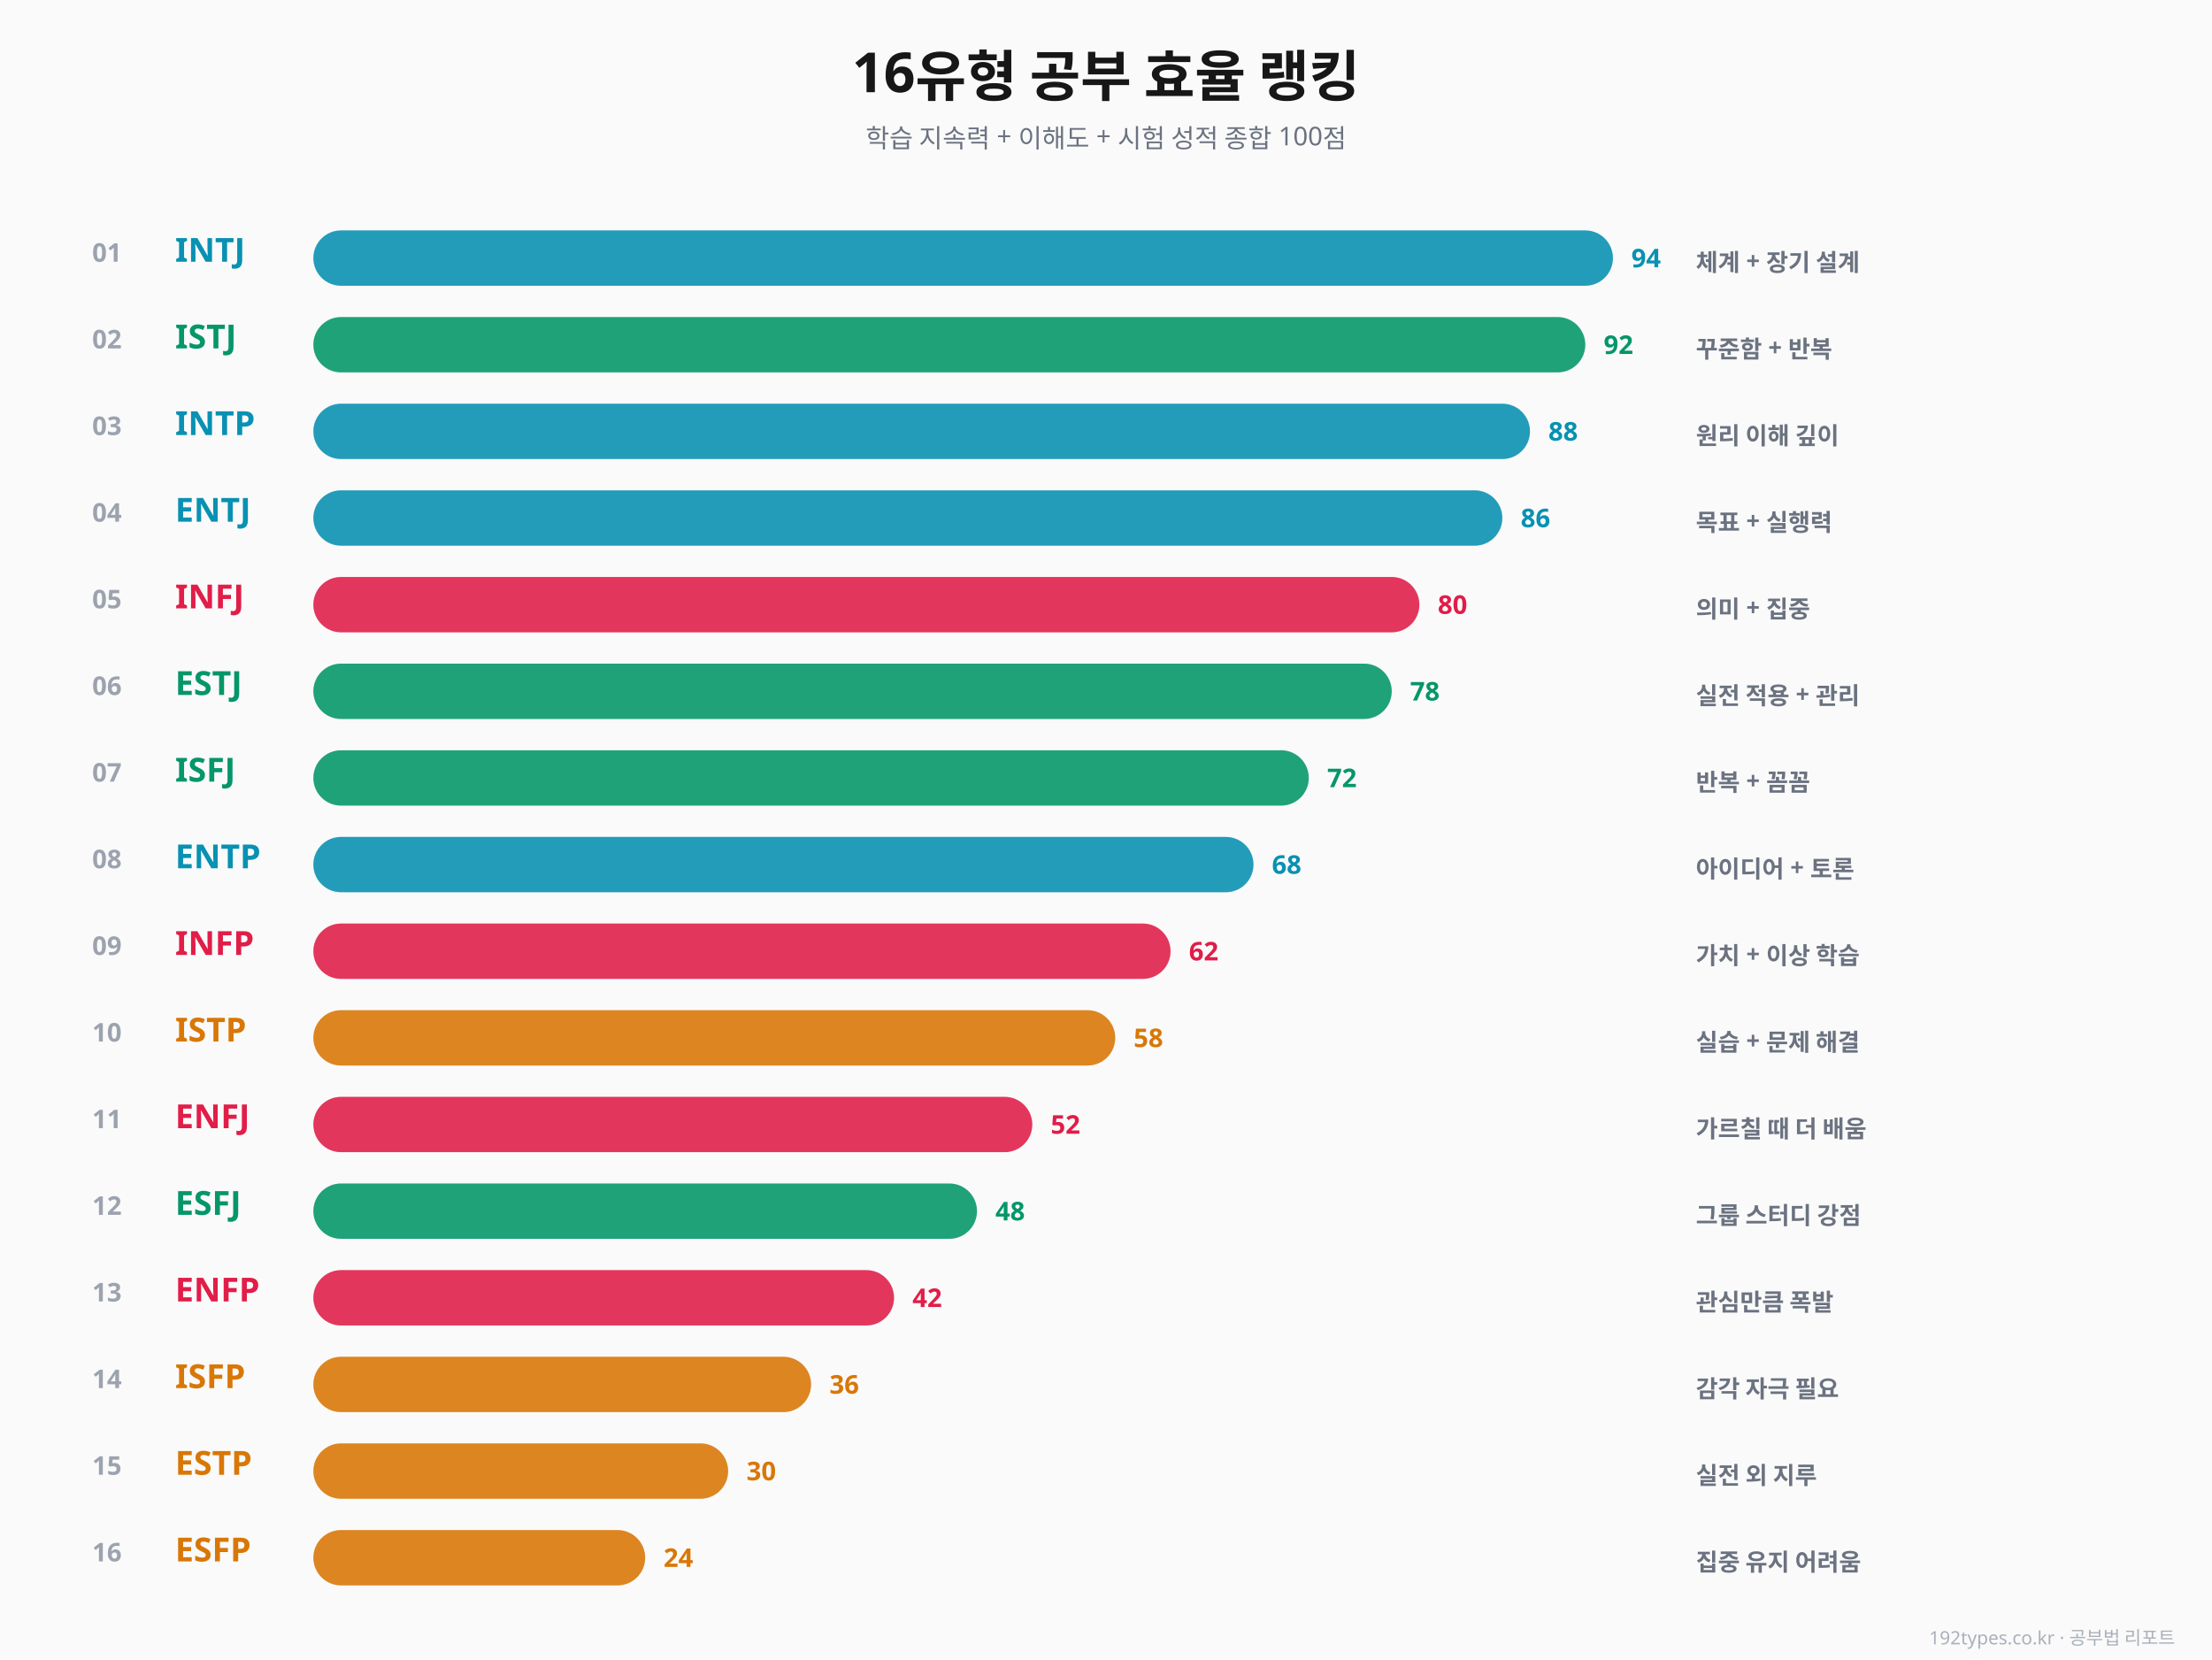
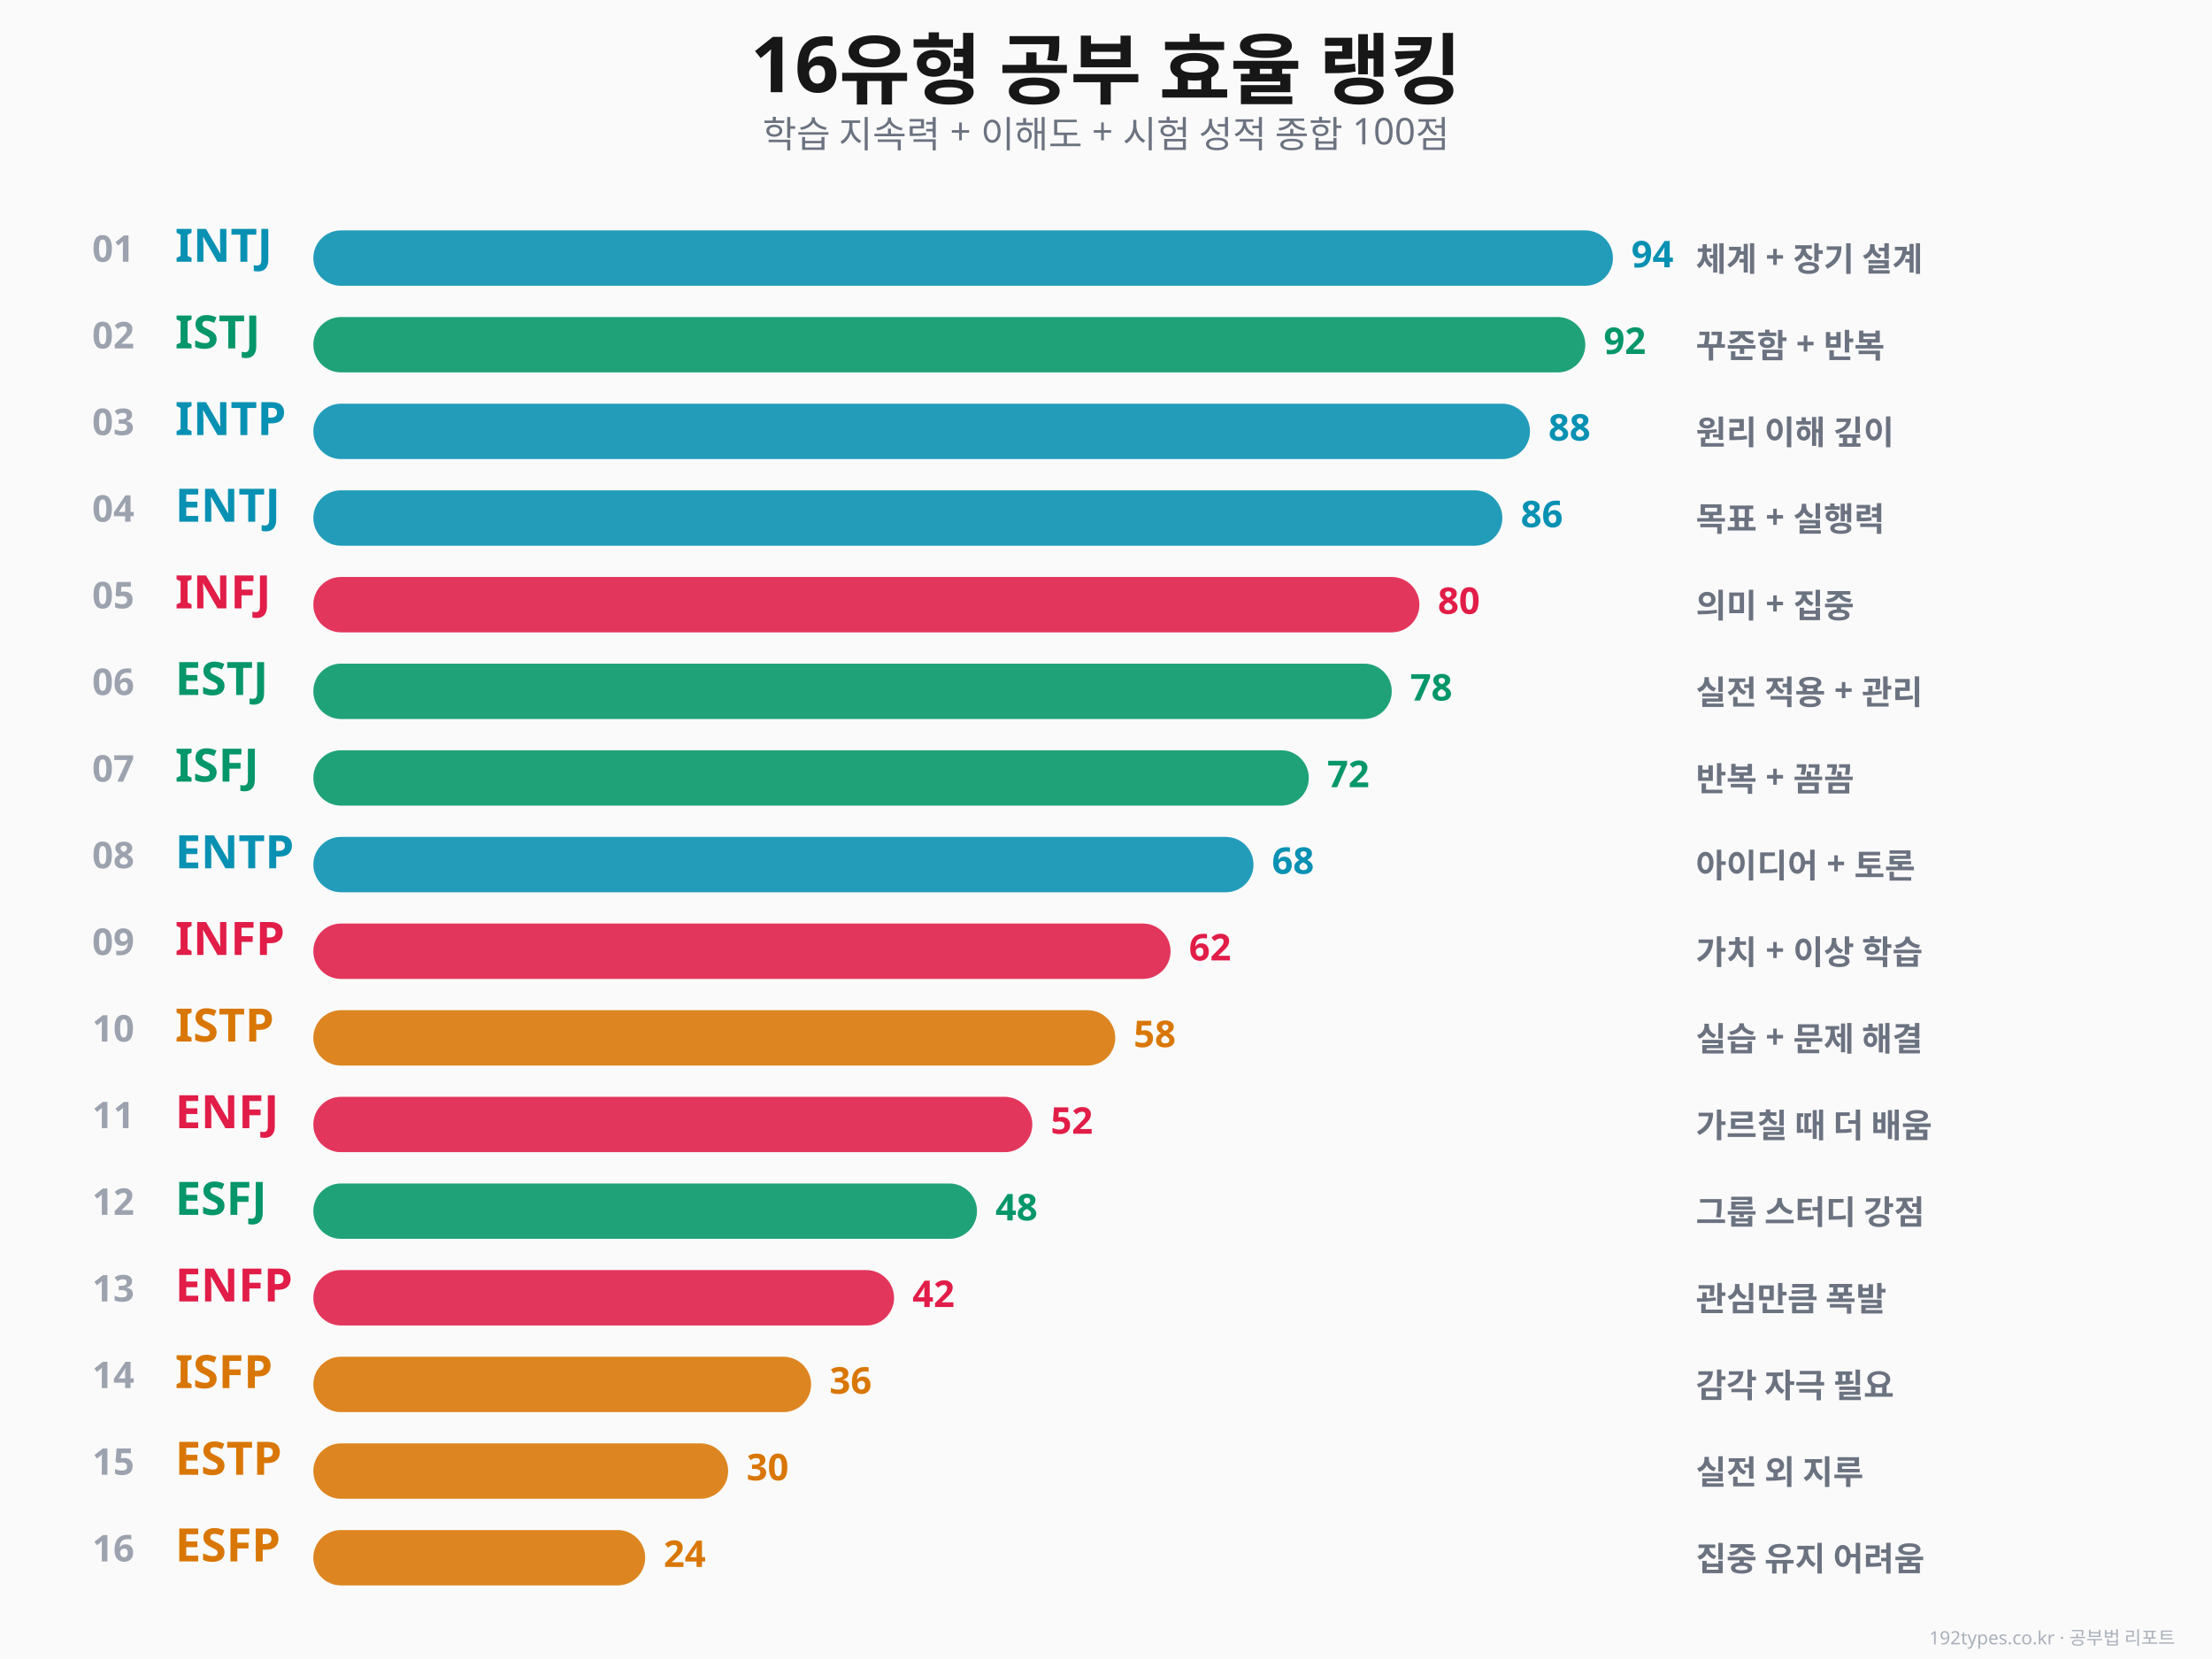
<svg xmlns="http://www.w3.org/2000/svg" viewBox="0 0 1200 900" width="1200" height="900" font-family="'Pretendard', 'Apple SD Gothic Neo', 'Noto Sans KR', system-ui, sans-serif">
  <rect width="1200" height="900" fill="#fafafa" />
-   <text x="600" y="50" text-anchor="middle" font-size="30" font-weight="800" fill="#171717">16유형 공부 효율 랭킹</text>
-   <text x="600" y="80" text-anchor="middle" font-size="14" font-weight="500" fill="#6b7280">학습 지속력 + 이해도 + 시험 성적 종합 100점</text>
-   <text x="50" y="142" font-size="14" font-weight="800" fill="#9ca3af">01</text>
-   <text x="95" y="142" font-size="18" font-weight="800" fill="#0891b2">INTJ</text>
+   <text x="600" y="50" text-anchor="middle" font-size="42" font-weight="800" fill="#171717">16유형 공부 효율 랭킹</text>
+   <text x="600" y="80" text-anchor="middle" font-size="20" font-weight="500" fill="#6b7280">학습 지속력 + 이해도 + 시험 성적 종합 100점</text>
+   <text x="50" y="142" font-size="20" font-weight="800" fill="#9ca3af">01</text>
+   <text x="95" y="142" font-size="25" font-weight="800" fill="#0891b2">INTJ</text>
  <rect x="170" y="125" width="705" height="30" rx="15" fill="#0891b2" opacity="0.25" />
  <rect x="170" y="125" width="705" height="30" rx="15" fill="#0891b2" opacity="0.85" />
-   <text x="885" y="145" font-size="14" font-weight="800" fill="#0891b2">94</text>
-   <text x="920" y="147" font-size="13" font-weight="600" fill="#6b7280">체계 + 장기 설계</text>
-   <text x="50" y="189" font-size="14" font-weight="800" fill="#9ca3af">02</text>
-   <text x="95" y="189" font-size="18" font-weight="800" fill="#059669">ISTJ</text>
+   <text x="885" y="145" font-size="20" font-weight="800" fill="#0891b2">94</text>
+   <text x="920" y="147" font-size="18" font-weight="600" fill="#6b7280">체계 + 장기 설계</text>
+   <text x="50" y="189" font-size="20" font-weight="800" fill="#9ca3af">02</text>
+   <text x="95" y="189" font-size="25" font-weight="800" fill="#059669">ISTJ</text>
  <rect x="170" y="172" width="690" height="30" rx="15" fill="#059669" opacity="0.25" />
  <rect x="170" y="172" width="690" height="30" rx="15" fill="#059669" opacity="0.85" />
-   <text x="870" y="192" font-size="14" font-weight="800" fill="#059669">92</text>
-   <text x="920" y="194" font-size="13" font-weight="600" fill="#6b7280">꾸준함 + 반복</text>
-   <text x="50" y="236" font-size="14" font-weight="800" fill="#9ca3af">03</text>
-   <text x="95" y="236" font-size="18" font-weight="800" fill="#0891b2">INTP</text>
+   <text x="870" y="192" font-size="20" font-weight="800" fill="#059669">92</text>
+   <text x="920" y="194" font-size="18" font-weight="600" fill="#6b7280">꾸준함 + 반복</text>
+   <text x="50" y="236" font-size="20" font-weight="800" fill="#9ca3af">03</text>
+   <text x="95" y="236" font-size="25" font-weight="800" fill="#0891b2">INTP</text>
  <rect x="170" y="219" width="660" height="30" rx="15" fill="#0891b2" opacity="0.25" />
  <rect x="170" y="219" width="660" height="30" rx="15" fill="#0891b2" opacity="0.85" />
-   <text x="840" y="239" font-size="14" font-weight="800" fill="#0891b2">88</text>
-   <text x="920" y="241" font-size="13" font-weight="600" fill="#6b7280">원리 이해 깊이</text>
-   <text x="50" y="283" font-size="14" font-weight="800" fill="#9ca3af">04</text>
-   <text x="95" y="283" font-size="18" font-weight="800" fill="#0891b2">ENTJ</text>
+   <text x="840" y="239" font-size="20" font-weight="800" fill="#0891b2">88</text>
+   <text x="920" y="241" font-size="18" font-weight="600" fill="#6b7280">원리 이해 깊이</text>
+   <text x="50" y="283" font-size="20" font-weight="800" fill="#9ca3af">04</text>
+   <text x="95" y="283" font-size="25" font-weight="800" fill="#0891b2">ENTJ</text>
  <rect x="170" y="266" width="645" height="30" rx="15" fill="#0891b2" opacity="0.25" />
  <rect x="170" y="266" width="645" height="30" rx="15" fill="#0891b2" opacity="0.85" />
-   <text x="825" y="286" font-size="14" font-weight="800" fill="#0891b2">86</text>
-   <text x="920" y="288" font-size="13" font-weight="600" fill="#6b7280">목표 + 실행력</text>
-   <text x="50" y="330" font-size="14" font-weight="800" fill="#9ca3af">05</text>
-   <text x="95" y="330" font-size="18" font-weight="800" fill="#e11d48">INFJ</text>
+   <text x="825" y="286" font-size="20" font-weight="800" fill="#0891b2">86</text>
+   <text x="920" y="288" font-size="18" font-weight="600" fill="#6b7280">목표 + 실행력</text>
+   <text x="50" y="330" font-size="20" font-weight="800" fill="#9ca3af">05</text>
+   <text x="95" y="330" font-size="25" font-weight="800" fill="#e11d48">INFJ</text>
  <rect x="170" y="313" width="600" height="30" rx="15" fill="#e11d48" opacity="0.25" />
  <rect x="170" y="313" width="600" height="30" rx="15" fill="#e11d48" opacity="0.85" />
-   <text x="780" y="333" font-size="14" font-weight="800" fill="#e11d48">80</text>
-   <text x="920" y="335" font-size="13" font-weight="600" fill="#6b7280">의미 + 집중</text>
-   <text x="50" y="377" font-size="14" font-weight="800" fill="#9ca3af">06</text>
-   <text x="95" y="377" font-size="18" font-weight="800" fill="#059669">ESTJ</text>
+   <text x="780" y="333" font-size="20" font-weight="800" fill="#e11d48">80</text>
+   <text x="920" y="335" font-size="18" font-weight="600" fill="#6b7280">의미 + 집중</text>
+   <text x="50" y="377" font-size="20" font-weight="800" fill="#9ca3af">06</text>
+   <text x="95" y="377" font-size="25" font-weight="800" fill="#059669">ESTJ</text>
  <rect x="170" y="360" width="585" height="30" rx="15" fill="#059669" opacity="0.25" />
  <rect x="170" y="360" width="585" height="30" rx="15" fill="#059669" opacity="0.85" />
-   <text x="765" y="380" font-size="14" font-weight="800" fill="#059669">78</text>
-   <text x="920" y="382" font-size="13" font-weight="600" fill="#6b7280">실전 적용 + 관리</text>
-   <text x="50" y="424" font-size="14" font-weight="800" fill="#9ca3af">07</text>
-   <text x="95" y="424" font-size="18" font-weight="800" fill="#059669">ISFJ</text>
+   <text x="765" y="380" font-size="20" font-weight="800" fill="#059669">78</text>
+   <text x="920" y="382" font-size="18" font-weight="600" fill="#6b7280">실전 적용 + 관리</text>
+   <text x="50" y="424" font-size="20" font-weight="800" fill="#9ca3af">07</text>
+   <text x="95" y="424" font-size="25" font-weight="800" fill="#059669">ISFJ</text>
  <rect x="170" y="407" width="540" height="30" rx="15" fill="#059669" opacity="0.25" />
  <rect x="170" y="407" width="540" height="30" rx="15" fill="#059669" opacity="0.85" />
-   <text x="720" y="427" font-size="14" font-weight="800" fill="#059669">72</text>
-   <text x="920" y="429" font-size="13" font-weight="600" fill="#6b7280">반복 + 꼼꼼</text>
-   <text x="50" y="471" font-size="14" font-weight="800" fill="#9ca3af">08</text>
-   <text x="95" y="471" font-size="18" font-weight="800" fill="#0891b2">ENTP</text>
+   <text x="720" y="427" font-size="20" font-weight="800" fill="#059669">72</text>
+   <text x="920" y="429" font-size="18" font-weight="600" fill="#6b7280">반복 + 꼼꼼</text>
+   <text x="50" y="471" font-size="20" font-weight="800" fill="#9ca3af">08</text>
+   <text x="95" y="471" font-size="25" font-weight="800" fill="#0891b2">ENTP</text>
  <rect x="170" y="454" width="510" height="30" rx="15" fill="#0891b2" opacity="0.25" />
  <rect x="170" y="454" width="510" height="30" rx="15" fill="#0891b2" opacity="0.85" />
-   <text x="690" y="474" font-size="14" font-weight="800" fill="#0891b2">68</text>
-   <text x="920" y="476" font-size="13" font-weight="600" fill="#6b7280">아이디어 + 토론</text>
-   <text x="50" y="518" font-size="14" font-weight="800" fill="#9ca3af">09</text>
-   <text x="95" y="518" font-size="18" font-weight="800" fill="#e11d48">INFP</text>
+   <text x="690" y="474" font-size="20" font-weight="800" fill="#0891b2">68</text>
+   <text x="920" y="476" font-size="18" font-weight="600" fill="#6b7280">아이디어 + 토론</text>
+   <text x="50" y="518" font-size="20" font-weight="800" fill="#9ca3af">09</text>
+   <text x="95" y="518" font-size="25" font-weight="800" fill="#e11d48">INFP</text>
  <rect x="170" y="501" width="465" height="30" rx="15" fill="#e11d48" opacity="0.25" />
  <rect x="170" y="501" width="465" height="30" rx="15" fill="#e11d48" opacity="0.85" />
-   <text x="645" y="521" font-size="14" font-weight="800" fill="#e11d48">62</text>
-   <text x="920" y="523" font-size="13" font-weight="600" fill="#6b7280">가치 + 이상 학습</text>
-   <text x="50" y="565" font-size="14" font-weight="800" fill="#9ca3af">10</text>
-   <text x="95" y="565" font-size="18" font-weight="800" fill="#d97706">ISTP</text>
+   <text x="645" y="521" font-size="20" font-weight="800" fill="#e11d48">62</text>
+   <text x="920" y="523" font-size="18" font-weight="600" fill="#6b7280">가치 + 이상 학습</text>
+   <text x="50" y="565" font-size="20" font-weight="800" fill="#9ca3af">10</text>
+   <text x="95" y="565" font-size="25" font-weight="800" fill="#d97706">ISTP</text>
  <rect x="170" y="548" width="435" height="30" rx="15" fill="#d97706" opacity="0.25" />
  <rect x="170" y="548" width="435" height="30" rx="15" fill="#d97706" opacity="0.85" />
-   <text x="615" y="568" font-size="14" font-weight="800" fill="#d97706">58</text>
-   <text x="920" y="570" font-size="13" font-weight="600" fill="#6b7280">실습 + 문제 해결</text>
-   <text x="50" y="612" font-size="14" font-weight="800" fill="#9ca3af">11</text>
-   <text x="95" y="612" font-size="18" font-weight="800" fill="#e11d48">ENFJ</text>
+   <text x="615" y="568" font-size="20" font-weight="800" fill="#d97706">58</text>
+   <text x="920" y="570" font-size="18" font-weight="600" fill="#6b7280">실습 + 문제 해결</text>
+   <text x="50" y="612" font-size="20" font-weight="800" fill="#9ca3af">11</text>
+   <text x="95" y="612" font-size="25" font-weight="800" fill="#e11d48">ENFJ</text>
  <rect x="170" y="595" width="390" height="30" rx="15" fill="#e11d48" opacity="0.25" />
  <rect x="170" y="595" width="390" height="30" rx="15" fill="#e11d48" opacity="0.85" />
-   <text x="570" y="615" font-size="14" font-weight="800" fill="#e11d48">52</text>
-   <text x="920" y="617" font-size="13" font-weight="600" fill="#6b7280">가르칠 때 더 배움</text>
-   <text x="50" y="659" font-size="14" font-weight="800" fill="#9ca3af">12</text>
-   <text x="95" y="659" font-size="18" font-weight="800" fill="#059669">ESFJ</text>
+   <text x="570" y="615" font-size="20" font-weight="800" fill="#e11d48">52</text>
+   <text x="920" y="617" font-size="18" font-weight="600" fill="#6b7280">가르칠 때 더 배움</text>
+   <text x="50" y="659" font-size="20" font-weight="800" fill="#9ca3af">12</text>
+   <text x="95" y="659" font-size="25" font-weight="800" fill="#059669">ESFJ</text>
  <rect x="170" y="642" width="360" height="30" rx="15" fill="#059669" opacity="0.25" />
  <rect x="170" y="642" width="360" height="30" rx="15" fill="#059669" opacity="0.85" />
-   <text x="540" y="662" font-size="14" font-weight="800" fill="#059669">48</text>
-   <text x="920" y="664" font-size="13" font-weight="600" fill="#6b7280">그룹 스터디 강점</text>
-   <text x="50" y="706" font-size="14" font-weight="800" fill="#9ca3af">13</text>
-   <text x="95" y="706" font-size="18" font-weight="800" fill="#e11d48">ENFP</text>
+   <text x="540" y="662" font-size="20" font-weight="800" fill="#059669">48</text>
+   <text x="920" y="664" font-size="18" font-weight="600" fill="#6b7280">그룹 스터디 강점</text>
+   <text x="50" y="706" font-size="20" font-weight="800" fill="#9ca3af">13</text>
+   <text x="95" y="706" font-size="25" font-weight="800" fill="#e11d48">ENFP</text>
  <rect x="170" y="689" width="315" height="30" rx="15" fill="#e11d48" opacity="0.25" />
  <rect x="170" y="689" width="315" height="30" rx="15" fill="#e11d48" opacity="0.85" />
-   <text x="495" y="709" font-size="14" font-weight="800" fill="#e11d48">42</text>
-   <text x="920" y="711" font-size="13" font-weight="600" fill="#6b7280">관심만큼 폭발</text>
-   <text x="50" y="753" font-size="14" font-weight="800" fill="#9ca3af">14</text>
-   <text x="95" y="753" font-size="18" font-weight="800" fill="#d97706">ISFP</text>
+   <text x="495" y="709" font-size="20" font-weight="800" fill="#e11d48">42</text>
+   <text x="920" y="711" font-size="18" font-weight="600" fill="#6b7280">관심만큼 폭발</text>
+   <text x="50" y="753" font-size="20" font-weight="800" fill="#9ca3af">14</text>
+   <text x="95" y="753" font-size="25" font-weight="800" fill="#d97706">ISFP</text>
  <rect x="170" y="736" width="270" height="30" rx="15" fill="#d97706" opacity="0.25" />
  <rect x="170" y="736" width="270" height="30" rx="15" fill="#d97706" opacity="0.85" />
-   <text x="450" y="756" font-size="14" font-weight="800" fill="#d97706">36</text>
-   <text x="920" y="758" font-size="13" font-weight="600" fill="#6b7280">감각 자극 필요</text>
-   <text x="50" y="800" font-size="14" font-weight="800" fill="#9ca3af">15</text>
-   <text x="95" y="800" font-size="18" font-weight="800" fill="#d97706">ESTP</text>
+   <text x="450" y="756" font-size="20" font-weight="800" fill="#d97706">36</text>
+   <text x="920" y="758" font-size="18" font-weight="600" fill="#6b7280">감각 자극 필요</text>
+   <text x="50" y="800" font-size="20" font-weight="800" fill="#9ca3af">15</text>
+   <text x="95" y="800" font-size="25" font-weight="800" fill="#d97706">ESTP</text>
  <rect x="170" y="783" width="225" height="30" rx="15" fill="#d97706" opacity="0.25" />
  <rect x="170" y="783" width="225" height="30" rx="15" fill="#d97706" opacity="0.85" />
-   <text x="405" y="803" font-size="14" font-weight="800" fill="#d97706">30</text>
-   <text x="920" y="805" font-size="13" font-weight="600" fill="#6b7280">실전 외 지루</text>
-   <text x="50" y="847" font-size="14" font-weight="800" fill="#9ca3af">16</text>
-   <text x="95" y="847" font-size="18" font-weight="800" fill="#d97706">ESFP</text>
+   <text x="405" y="803" font-size="20" font-weight="800" fill="#d97706">30</text>
+   <text x="920" y="805" font-size="18" font-weight="600" fill="#6b7280">실전 외 지루</text>
+   <text x="50" y="847" font-size="20" font-weight="800" fill="#9ca3af">16</text>
+   <text x="95" y="847" font-size="25" font-weight="800" fill="#d97706">ESFP</text>
  <rect x="170" y="830" width="180" height="30" rx="15" fill="#d97706" opacity="0.25" />
  <rect x="170" y="830" width="180" height="30" rx="15" fill="#d97706" opacity="0.85" />
-   <text x="360" y="850" font-size="14" font-weight="800" fill="#d97706">24</text>
-   <text x="920" y="852" font-size="13" font-weight="600" fill="#6b7280">집중 유지 어려움</text>
+   <text x="360" y="850" font-size="20" font-weight="800" fill="#d97706">24</text>
+   <text x="920" y="852" font-size="18" font-weight="600" fill="#6b7280">집중 유지 어려움</text>
  <text x="1180" y="892" text-anchor="end" font-size="10" font-weight="500" fill="#9ca3af" opacity="0.85">192types.co.kr · 공부법 리포트</text>
</svg>
